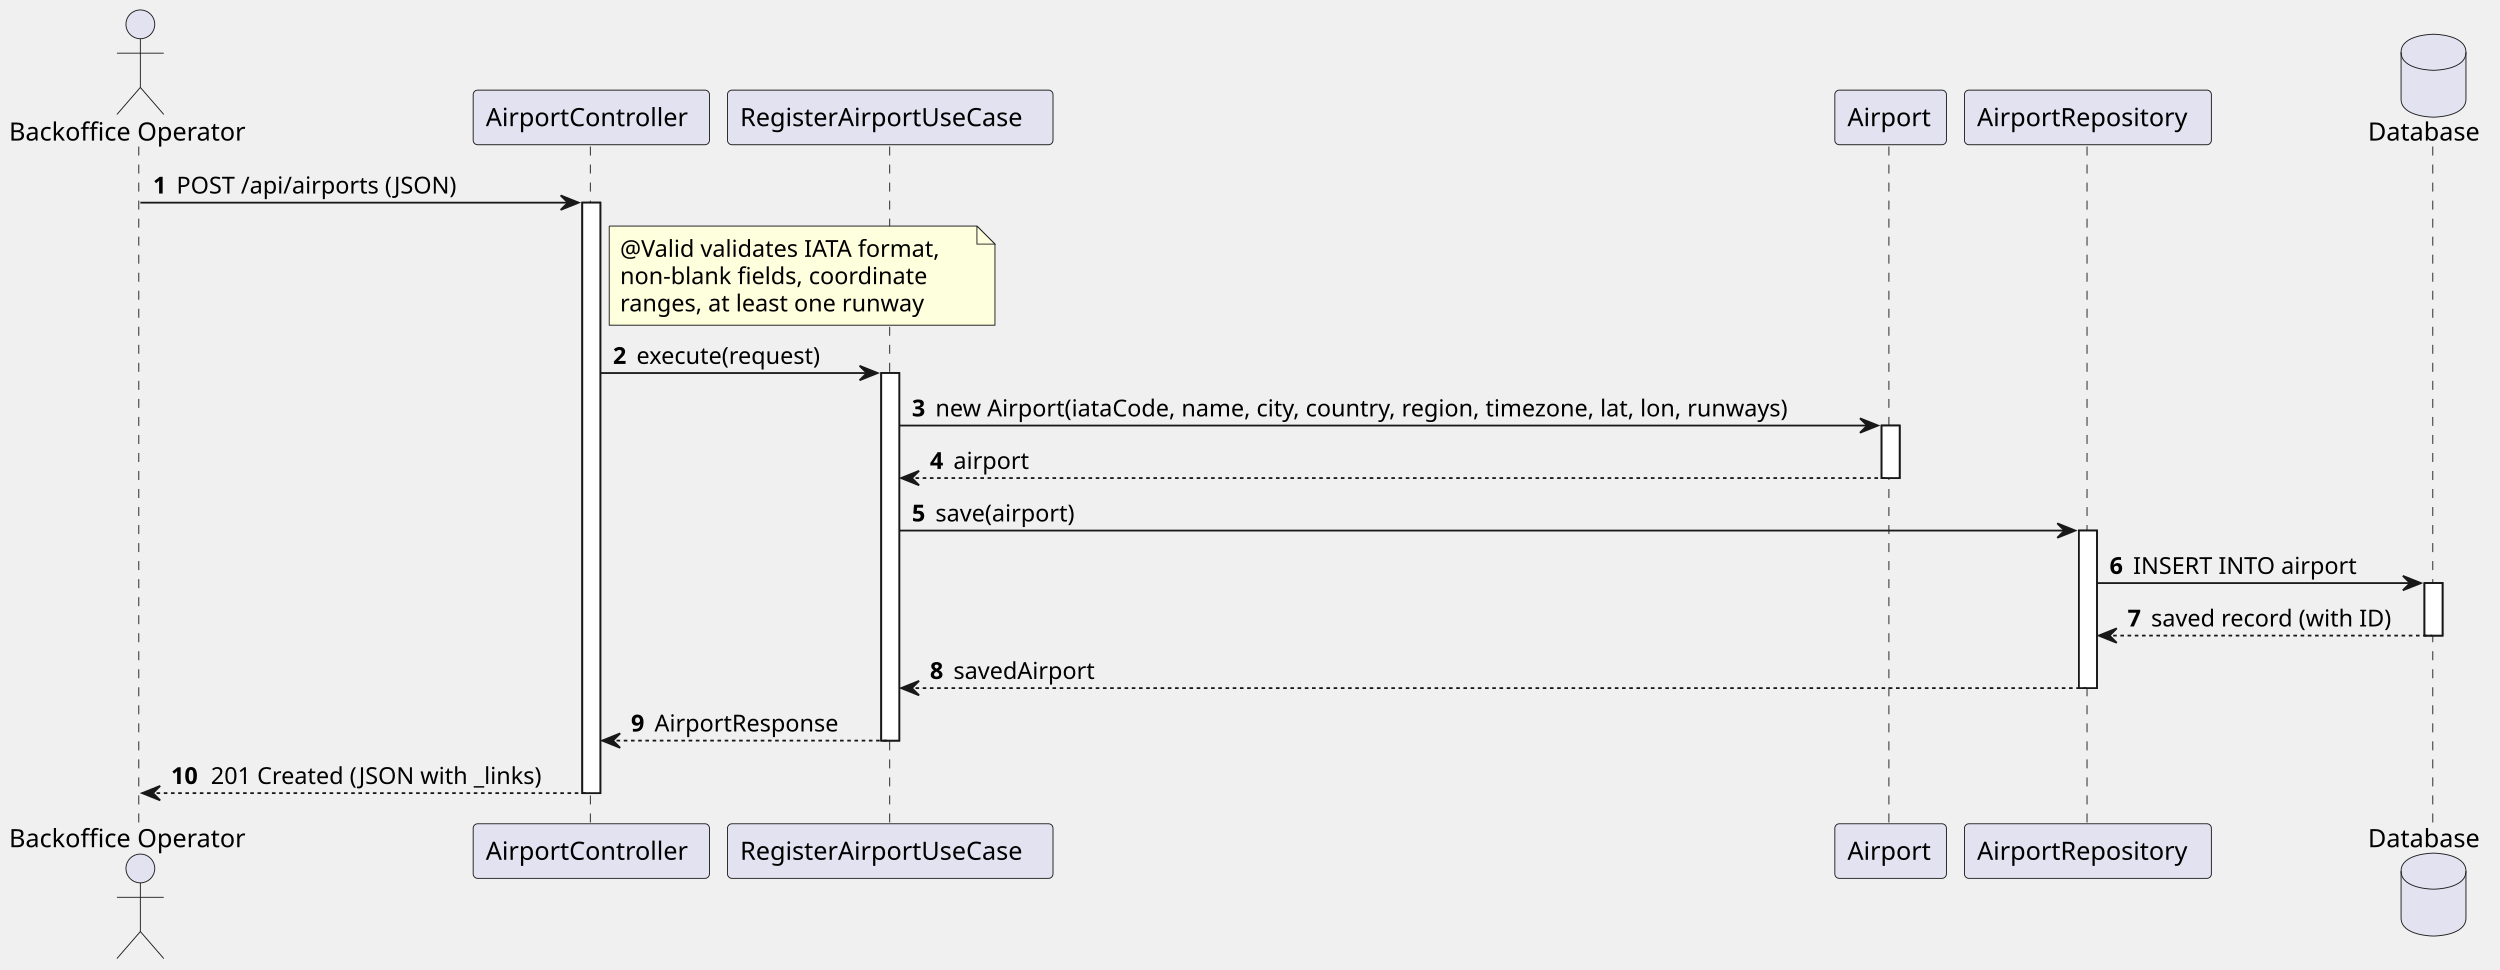
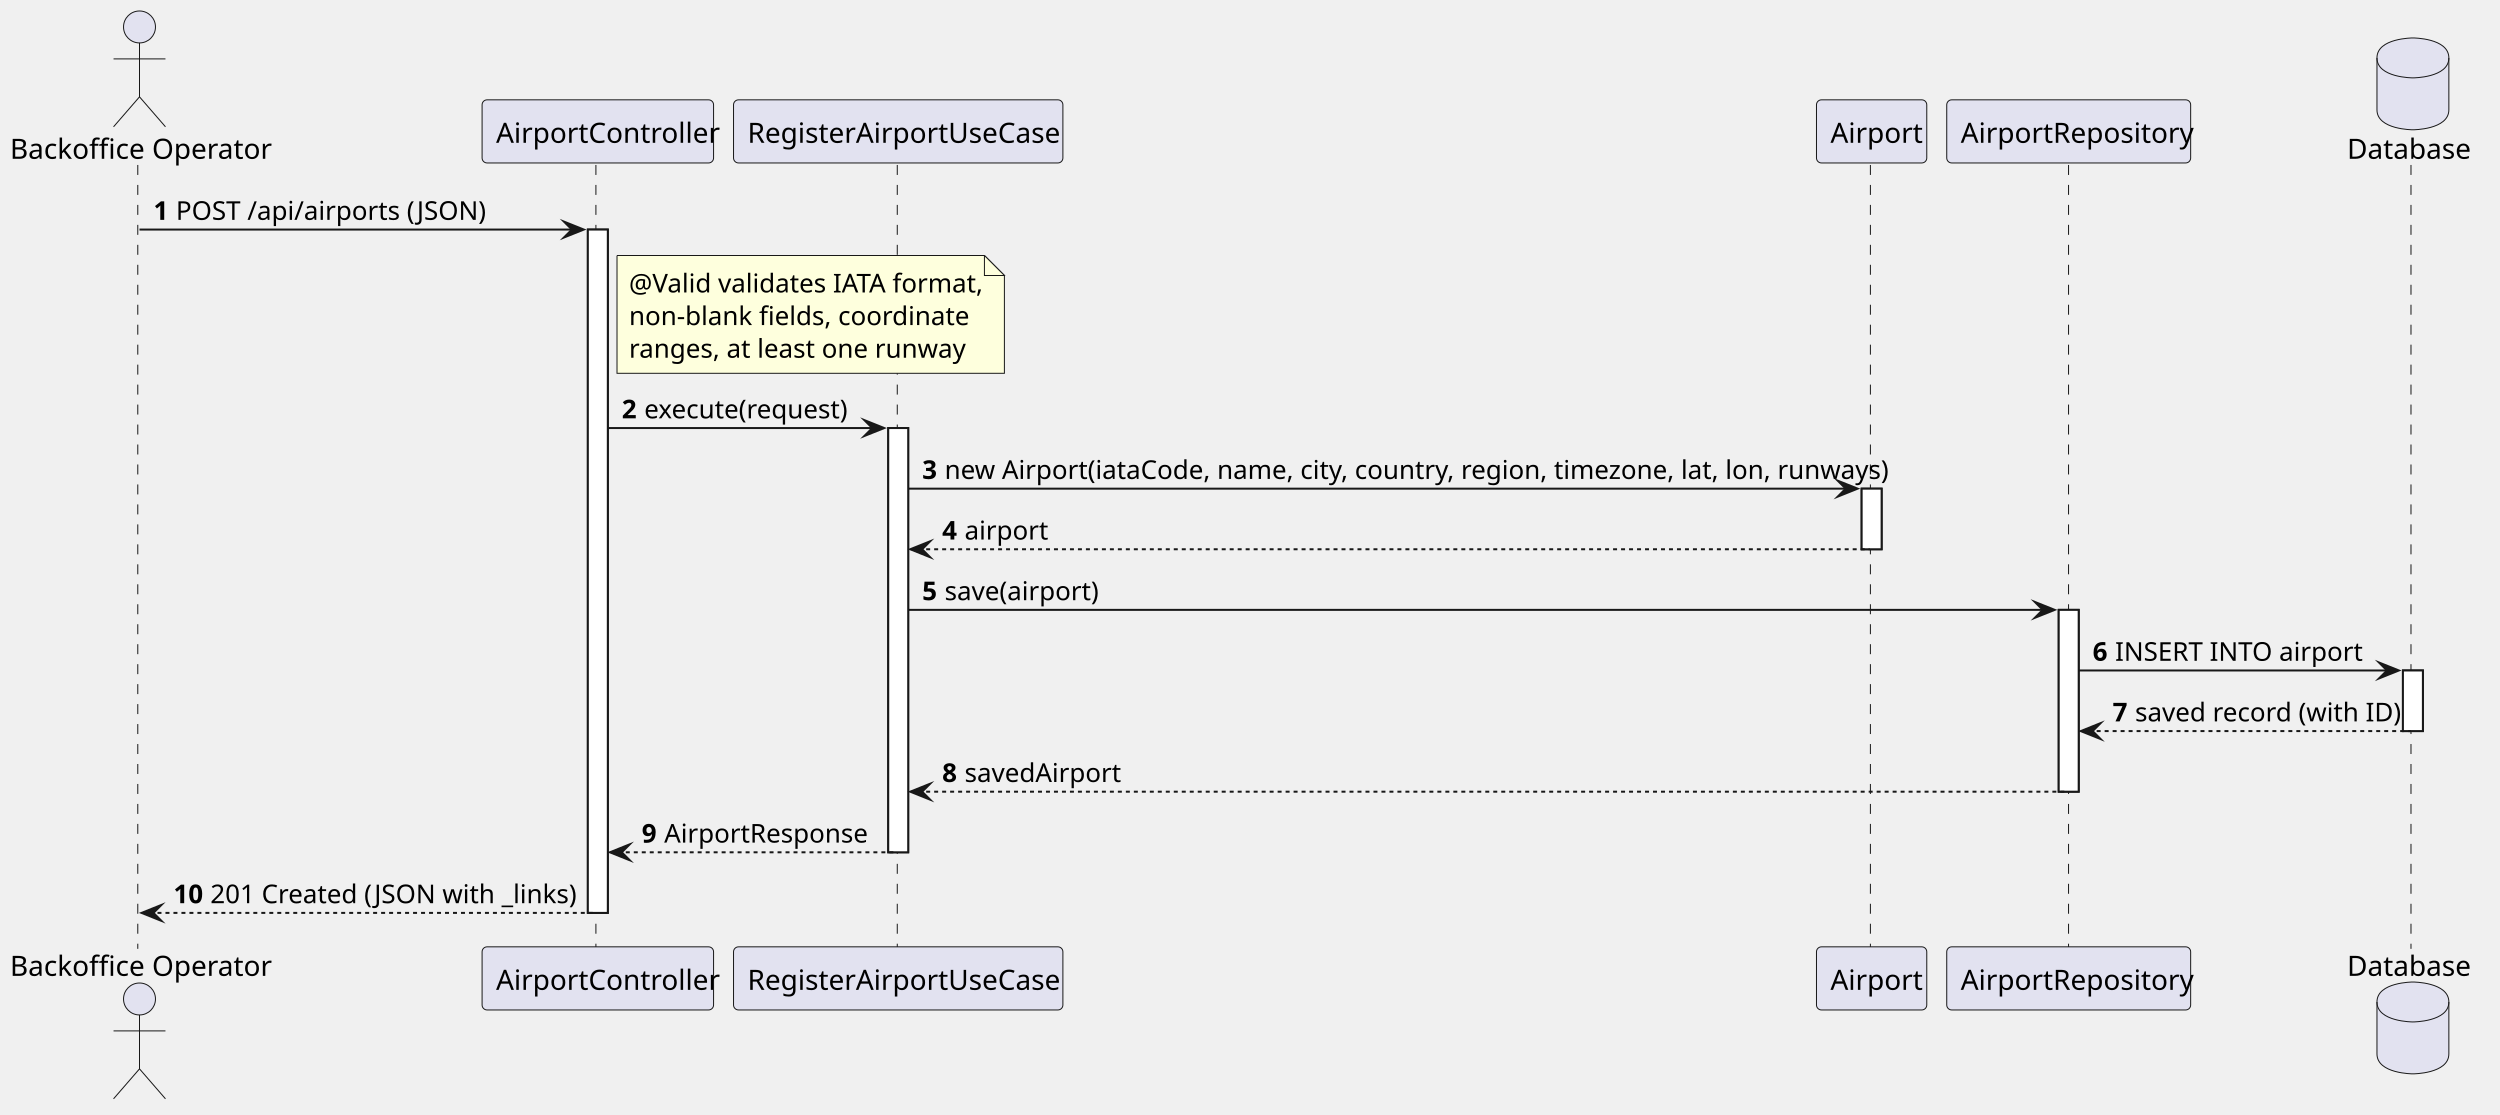
- <svg xmlns="http://www.w3.org/2000/svg" contentStyleType="text/css" data-diagram-type="SEQUENCE" height="538px" preserveAspectRatio="none" style="width:1387px;height:538px;background:#FFFFFF;" version="1.1" viewBox="0 0 1387 538" width="1387px" zoomAndPan="magnify">
+ <svg xmlns="http://www.w3.org/2000/svg" contentStyleType="text/css" data-diagram-type="SEQUENCE" height="558px" preserveAspectRatio="none" style="width:1252px;height:558px;background:#FFFFFF;" version="1.1" viewBox="0 0 1252 558" width="1252px" zoomAndPan="magnify">
  <defs />
  <g>
    <g>
-       <rect fill="#FFFFFF" height="327.594" style="stroke:#181818;stroke-width:1;" width="10" x="323.061" y="112.43" />
+       <rect fill="#FFFFFF" height="342.219" style="stroke:#181818;stroke-width:1;" width="10" x="294.392" y="114.961" />
    </g>
    <g>
-       <rect fill="#FFFFFF" height="203.93" style="stroke:#181818;stroke-width:1;" width="10" x="488.91" y="206.961" />
+       <rect fill="#FFFFFF" height="212.461" style="stroke:#181818;stroke-width:1;" width="10" x="444.826" y="214.367" />
    </g>
    <g>
-       <rect fill="#FFFFFF" height="29.133" style="stroke:#181818;stroke-width:1;" width="10" x="1043.922" y="236.094" />
+       <rect fill="#FFFFFF" height="30.352" style="stroke:#181818;stroke-width:1;" width="10" x="932.312" y="244.719" />
    </g>
    <g>
-       <rect fill="#FFFFFF" height="87.398" style="stroke:#181818;stroke-width:1;" width="10" x="1153.378" y="294.359" />
+       <rect fill="#FFFFFF" height="91.055" style="stroke:#181818;stroke-width:1;" width="10" x="1031.004" y="305.422" />
    </g>
    <g>
-       <rect fill="#FFFFFF" height="29.133" style="stroke:#181818;stroke-width:1;" width="10" x="1345.112" y="323.492" />
+       <rect fill="#FFFFFF" height="30.352" style="stroke:#181818;stroke-width:1;" width="10" x="1203.384" y="335.773" />
    </g>
-     <g class="participant-lifeline" data-entity-uid="part1" data-qualified-name="BO" id="part1-lifeline">
+     <g class="participant-lifeline" data-entity-uid="part1" data-qualified-name="BO" data-source-line="2" id="part1-lifeline">
      <g>
-         <rect fill="#000000" fill-opacity="0" height="376.727" width="8" x="73.863" y="81.297" />
-         <line style="stroke:#181818;stroke-width:0.5;stroke-dasharray:5,5;" x1="77" x2="77" y1="81.297" y2="458.023" />
+         <rect fill="#000000" fill-opacity="0" height="392.57" width="8" x="65.862" y="82.609" />
+         <line style="stroke:#181818;stroke-width:0.5;stroke-dasharray:5,5;" x1="69" x2="69" y1="82.609" y2="475.18" />
      </g>
    </g>
-     <g class="participant-lifeline" data-entity-uid="part2" data-qualified-name="Ctrl" id="part2-lifeline">
+     <g class="participant-lifeline" data-entity-uid="part2" data-qualified-name="Ctrl" data-source-line="3" id="part2-lifeline">
      <g>
-         <rect fill="#000000" fill-opacity="0" height="376.727" width="8" x="324.061" y="81.297" />
-         <line style="stroke:#181818;stroke-width:0.5;stroke-dasharray:5,5;" x1="327.515" x2="327.515" y1="81.297" y2="458.023" />
+         <rect fill="#000000" fill-opacity="0" height="392.57" width="8" x="295.392" y="82.609" />
+         <line style="stroke:#181818;stroke-width:0.5;stroke-dasharray:5,5;" x1="298.43" x2="298.43" y1="82.609" y2="475.18" />
      </g>
    </g>
-     <g class="participant-lifeline" data-entity-uid="part3" data-qualified-name="UC" id="part3-lifeline">
+     <g class="participant-lifeline" data-entity-uid="part3" data-qualified-name="UC" data-source-line="4" id="part3-lifeline">
      <g>
-         <rect fill="#000000" fill-opacity="0" height="376.727" width="8" x="489.91" y="81.297" />
-         <line style="stroke:#181818;stroke-width:0.5;stroke-dasharray:5,5;" x1="493.607" x2="493.607" y1="81.297" y2="458.023" />
+         <rect fill="#000000" fill-opacity="0" height="392.57" width="8" x="445.826" y="82.609" />
+         <line style="stroke:#181818;stroke-width:0.5;stroke-dasharray:5,5;" x1="449.353" x2="449.353" y1="82.609" y2="475.18" />
      </g>
    </g>
-     <g class="participant-lifeline" data-entity-uid="part4" data-qualified-name="Entity" id="part4-lifeline">
+     <g class="participant-lifeline" data-entity-uid="part4" data-qualified-name="Entity" data-source-line="5" id="part4-lifeline">
      <g>
-         <rect fill="#000000" fill-opacity="0" height="376.727" width="8" x="1044.922" y="81.297" />
-         <line style="stroke:#181818;stroke-width:0.5;stroke-dasharray:5,5;" x1="1047.962" x2="1047.962" y1="81.297" y2="458.023" />
+         <rect fill="#000000" fill-opacity="0" height="392.57" width="8" x="933.312" y="82.609" />
+         <line style="stroke:#181818;stroke-width:0.5;stroke-dasharray:5,5;" x1="936.694" x2="936.694" y1="82.609" y2="475.18" />
      </g>
    </g>
-     <g class="participant-lifeline" data-entity-uid="part5" data-qualified-name="Repo" id="part5-lifeline">
+     <g class="participant-lifeline" data-entity-uid="part5" data-qualified-name="Repo" data-source-line="6" id="part5-lifeline">
      <g>
-         <rect fill="#000000" fill-opacity="0" height="376.727" width="8" x="1154.378" y="81.297" />
-         <line style="stroke:#181818;stroke-width:0.5;stroke-dasharray:5,5;" x1="1157.882" x2="1157.882" y1="81.297" y2="458.023" />
+         <rect fill="#000000" fill-opacity="0" height="392.57" width="8" x="1032.004" y="82.609" />
+         <line style="stroke:#181818;stroke-width:0.5;stroke-dasharray:5,5;" x1="1035.929" x2="1035.929" y1="82.609" y2="475.18" />
      </g>
    </g>
-     <g class="participant-lifeline" data-entity-uid="part6" data-qualified-name="DB" id="part6-lifeline">
+     <g class="participant-lifeline" data-entity-uid="part6" data-qualified-name="DB" data-source-line="7" id="part6-lifeline">
      <g>
-         <rect fill="#000000" fill-opacity="0" height="376.727" width="8" x="1346.112" y="81.297" />
-         <line style="stroke:#181818;stroke-width:0.5;stroke-dasharray:5,5;" x1="1349.712" x2="1349.712" y1="81.297" y2="458.023" />
+         <rect fill="#000000" fill-opacity="0" height="392.57" width="8" x="1204.384" y="82.609" />
+         <line style="stroke:#181818;stroke-width:0.5;stroke-dasharray:5,5;" x1="1207.419" x2="1207.419" y1="82.609" y2="475.18" />
      </g>
    </g>
-     <g class="participant participant-head" data-entity-uid="part1" data-qualified-name="BO" id="part1-head">
-       <text fill="#000000" font-family="sans-serif" font-size="14" lengthAdjust="spacing" textLength="139.727" x="5" y="77.995">Backoffice Operator</text>
-       <ellipse cx="77.863" cy="13.5" fill="#E2E2F0" rx="8" ry="8" style="stroke:#181818;stroke-width:0.5;" />
-       <path d="M77.863,21.5 L77.863,48.5 M64.863,29.5 L90.863,29.5 M77.863,48.5 L64.863,63.5 M77.863,48.5 L90.863,63.5" fill="none" style="stroke:#181818;stroke-width:0.5;" />
+     <g class="participant participant-head" data-entity-uid="part1" data-qualified-name="BO" data-source-line="2" id="part1-head">
+       <text fill="#000000" font-family="sans-serif" font-size="14" lengthAdjust="spacing" textLength="123.724" x="5" y="79.533">Backoffice Operator</text>
+       <ellipse cx="69.862" cy="13.5" fill="#E2E2F0" rx="8" ry="8" style="stroke:#181818;stroke-width:0.5;" />
+       <path d="M69.862,21.5 L69.862,48.5 M56.862,29.5 L82.862,29.5 M69.862,48.5 L56.862,63.5 M69.862,48.5 L82.862,63.5" fill="none" style="stroke:#181818;stroke-width:0.5;" />
    </g>
-     <g class="participant participant-tail" data-entity-uid="part1" data-qualified-name="BO" id="part1-tail">
-       <text fill="#000000" font-family="sans-serif" font-size="14" lengthAdjust="spacing" textLength="139.727" x="5" y="470.019">Backoffice Operator</text>
-       <ellipse cx="77.863" cy="481.82" fill="#E2E2F0" rx="8" ry="8" style="stroke:#181818;stroke-width:0.5;" />
-       <path d="M77.863,489.82 L77.863,516.82 M64.863,497.82 L90.863,497.82 M77.863,516.82 L64.863,531.82 M77.863,516.82 L90.863,531.82" fill="none" style="stroke:#181818;stroke-width:0.5;" />
+     <g class="participant participant-tail" data-entity-uid="part1" data-qualified-name="BO" data-source-line="2" id="part1-tail">
+       <text fill="#000000" font-family="sans-serif" font-size="14" lengthAdjust="spacing" textLength="123.724" x="5" y="488.713">Backoffice Operator</text>
+       <ellipse cx="69.862" cy="500.289" fill="#E2E2F0" rx="8" ry="8" style="stroke:#181818;stroke-width:0.5;" />
+       <path d="M69.862,508.289 L69.862,535.289 M56.862,516.289 L82.862,516.289 M69.862,535.289 L56.862,550.289 M69.862,535.289 L82.862,550.289" fill="none" style="stroke:#181818;stroke-width:0.5;" />
    </g>
-     <g class="participant participant-head" data-entity-uid="part2" data-qualified-name="Ctrl" id="part2-head">
-       <rect fill="#E2E2F0" height="30.297" rx="2.5" ry="2.5" style="stroke:#181818;stroke-width:0.5;" width="131.093" x="262.515" y="50" />
-       <text fill="#000000" font-family="sans-serif" font-size="14" lengthAdjust="spacing" textLength="117.093" x="269.515" y="69.995">AirportController</text>
+     <g class="participant participant-head" data-entity-uid="part2" data-qualified-name="Ctrl" data-source-line="3" id="part2-head">
+       <rect fill="#E2E2F0" height="31.609" rx="2.5" ry="2.5" style="stroke:#181818;stroke-width:0.5;" width="115.924" x="241.43" y="50" />
+       <text fill="#000000" font-family="sans-serif" font-size="14" lengthAdjust="spacing" textLength="101.924" x="248.43" y="71.533">AirportController</text>
    </g>
-     <g class="participant participant-tail" data-entity-uid="part2" data-qualified-name="Ctrl" id="part2-tail">
-       <rect fill="#E2E2F0" height="30.297" rx="2.5" ry="2.5" style="stroke:#181818;stroke-width:0.5;" width="131.093" x="262.515" y="457.023" />
-       <text fill="#000000" font-family="sans-serif" font-size="14" lengthAdjust="spacing" textLength="117.093" x="269.515" y="477.019">AirportController</text>
+     <g class="participant participant-tail" data-entity-uid="part2" data-qualified-name="Ctrl" data-source-line="3" id="part2-tail">
+       <rect fill="#E2E2F0" height="31.609" rx="2.5" ry="2.5" style="stroke:#181818;stroke-width:0.5;" width="115.924" x="241.43" y="474.18" />
+       <text fill="#000000" font-family="sans-serif" font-size="14" lengthAdjust="spacing" textLength="101.924" x="248.43" y="495.713">AirportController</text>
    </g>
-     <g class="participant participant-head" data-entity-uid="part3" data-qualified-name="UC" id="part3-head">
-       <rect fill="#E2E2F0" height="30.297" rx="2.5" ry="2.5" style="stroke:#181818;stroke-width:0.5;" width="180.606" x="403.607" y="50" />
-       <text fill="#000000" font-family="sans-serif" font-size="14" lengthAdjust="spacing" textLength="166.606" x="410.607" y="69.995">RegisterAirportUseCase</text>
+     <g class="participant participant-head" data-entity-uid="part3" data-qualified-name="UC" data-source-line="4" id="part3-head">
+       <rect fill="#E2E2F0" height="31.609" rx="2.5" ry="2.5" style="stroke:#181818;stroke-width:0.5;" width="164.944" x="367.353" y="50" />
+       <text fill="#000000" font-family="sans-serif" font-size="14" lengthAdjust="spacing" textLength="150.944" x="374.353" y="71.533">RegisterAirportUseCase</text>
    </g>
-     <g class="participant participant-tail" data-entity-uid="part3" data-qualified-name="UC" id="part3-tail">
-       <rect fill="#E2E2F0" height="30.297" rx="2.5" ry="2.5" style="stroke:#181818;stroke-width:0.5;" width="180.606" x="403.607" y="457.023" />
-       <text fill="#000000" font-family="sans-serif" font-size="14" lengthAdjust="spacing" textLength="166.606" x="410.607" y="477.019">RegisterAirportUseCase</text>
+     <g class="participant participant-tail" data-entity-uid="part3" data-qualified-name="UC" data-source-line="4" id="part3-tail">
+       <rect fill="#E2E2F0" height="31.609" rx="2.5" ry="2.5" style="stroke:#181818;stroke-width:0.5;" width="164.944" x="367.353" y="474.18" />
+       <text fill="#000000" font-family="sans-serif" font-size="14" lengthAdjust="spacing" textLength="150.944" x="374.353" y="495.713">RegisterAirportUseCase</text>
    </g>
-     <g class="participant participant-head" data-entity-uid="part4" data-qualified-name="Entity" id="part4-head">
-       <rect fill="#E2E2F0" height="30.297" rx="2.5" ry="2.5" style="stroke:#181818;stroke-width:0.5;" width="61.92" x="1017.962" y="50" />
-       <text fill="#000000" font-family="sans-serif" font-size="14" lengthAdjust="spacing" textLength="47.92" x="1024.962" y="69.995">Airport</text>
+     <g class="participant participant-head" data-entity-uid="part4" data-qualified-name="Entity" data-source-line="5" id="part4-head">
+       <rect fill="#E2E2F0" height="31.609" rx="2.5" ry="2.5" style="stroke:#181818;stroke-width:0.5;" width="55.234" x="909.694" y="50" />
+       <text fill="#000000" font-family="sans-serif" font-size="14" lengthAdjust="spacing" textLength="41.234" x="916.694" y="71.533">Airport</text>
    </g>
-     <g class="participant participant-tail" data-entity-uid="part4" data-qualified-name="Entity" id="part4-tail">
-       <rect fill="#E2E2F0" height="30.297" rx="2.5" ry="2.5" style="stroke:#181818;stroke-width:0.5;" width="61.92" x="1017.962" y="457.023" />
-       <text fill="#000000" font-family="sans-serif" font-size="14" lengthAdjust="spacing" textLength="47.92" x="1024.962" y="477.019">Airport</text>
+     <g class="participant participant-tail" data-entity-uid="part4" data-qualified-name="Entity" data-source-line="5" id="part4-tail">
+       <rect fill="#E2E2F0" height="31.609" rx="2.5" ry="2.5" style="stroke:#181818;stroke-width:0.5;" width="55.234" x="909.694" y="474.18" />
+       <text fill="#000000" font-family="sans-serif" font-size="14" lengthAdjust="spacing" textLength="41.234" x="916.694" y="495.713">Airport</text>
    </g>
-     <g class="participant participant-head" data-entity-uid="part5" data-qualified-name="Repo" id="part5-head">
-       <rect fill="#E2E2F0" height="30.297" rx="2.5" ry="2.5" style="stroke:#181818;stroke-width:0.5;" width="136.992" x="1089.882" y="50" />
-       <text fill="#000000" font-family="sans-serif" font-size="14" lengthAdjust="spacing" textLength="122.992" x="1096.882" y="69.995">AirportRepository</text>
+     <g class="participant participant-head" data-entity-uid="part5" data-qualified-name="Repo" data-source-line="6" id="part5-head">
+       <rect fill="#E2E2F0" height="31.609" rx="2.5" ry="2.5" style="stroke:#181818;stroke-width:0.5;" width="122.151" x="974.929" y="50" />
+       <text fill="#000000" font-family="sans-serif" font-size="14" lengthAdjust="spacing" textLength="108.151" x="981.929" y="71.533">AirportRepository</text>
    </g>
-     <g class="participant participant-tail" data-entity-uid="part5" data-qualified-name="Repo" id="part5-tail">
-       <rect fill="#E2E2F0" height="30.297" rx="2.5" ry="2.5" style="stroke:#181818;stroke-width:0.5;" width="136.992" x="1089.882" y="457.023" />
-       <text fill="#000000" font-family="sans-serif" font-size="14" lengthAdjust="spacing" textLength="122.992" x="1096.882" y="477.019">AirportRepository</text>
+     <g class="participant participant-tail" data-entity-uid="part5" data-qualified-name="Repo" data-source-line="6" id="part5-tail">
+       <rect fill="#E2E2F0" height="31.609" rx="2.5" ry="2.5" style="stroke:#181818;stroke-width:0.5;" width="122.151" x="974.929" y="474.18" />
+       <text fill="#000000" font-family="sans-serif" font-size="14" lengthAdjust="spacing" textLength="108.151" x="981.929" y="495.713">AirportRepository</text>
    </g>
-     <g class="participant participant-head" data-entity-uid="part6" data-qualified-name="DB" id="part6-head">
-       <text fill="#000000" font-family="sans-serif" font-size="14" lengthAdjust="spacing" textLength="66.801" x="1313.712" y="77.995">Database</text>
-       <path d="M1332.112,29 C1332.112,19 1350.112,19 1350.112,19 C1350.112,19 1368.112,19 1368.112,29 L1368.112,55 C1368.112,65 1350.112,65 1350.112,65 C1350.112,65 1332.112,65 1332.112,55 L1332.112,29" fill="#E2E2F0" style="stroke:#181818;stroke-width:0.5;" />
-       <path d="M1332.112,29 C1332.112,39 1350.112,39 1350.112,39 C1350.112,39 1368.112,39 1368.112,29" fill="none" style="stroke:#181818;stroke-width:0.5;" />
+     <g class="participant participant-head" data-entity-uid="part6" data-qualified-name="DB" data-source-line="7" id="part6-head">
+       <text fill="#000000" font-family="sans-serif" font-size="14" lengthAdjust="spacing" textLength="59.931" x="1175.419" y="79.533">Database</text>
+       <path d="M1190.384,29 C1190.384,19 1208.384,19 1208.384,19 C1208.384,19 1226.384,19 1226.384,29 L1226.384,55 C1226.384,65 1208.384,65 1208.384,65 C1208.384,65 1190.384,65 1190.384,55 L1190.384,29" fill="#E2E2F0" style="stroke:#181818;stroke-width:0.5;" />
+       <path d="M1190.384,29 C1190.384,39 1208.384,39 1208.384,39 C1208.384,39 1226.384,39 1226.384,29" fill="none" style="stroke:#181818;stroke-width:0.5;" />
    </g>
-     <g class="participant participant-tail" data-entity-uid="part6" data-qualified-name="DB" id="part6-tail">
-       <text fill="#000000" font-family="sans-serif" font-size="14" lengthAdjust="spacing" textLength="66.801" x="1313.712" y="470.019">Database</text>
-       <path d="M1332.112,483.32 C1332.112,473.32 1350.112,473.32 1350.112,473.32 C1350.112,473.32 1368.112,473.32 1368.112,483.32 L1368.112,509.32 C1368.112,519.32 1350.112,519.32 1350.112,519.32 C1350.112,519.32 1332.112,519.32 1332.112,509.32 L1332.112,483.32" fill="#E2E2F0" style="stroke:#181818;stroke-width:0.5;" />
-       <path d="M1332.112,483.32 C1332.112,493.32 1350.112,493.32 1350.112,493.32 C1350.112,493.32 1368.112,493.32 1368.112,483.32" fill="none" style="stroke:#181818;stroke-width:0.5;" />
+     <g class="participant participant-tail" data-entity-uid="part6" data-qualified-name="DB" data-source-line="7" id="part6-tail">
+       <text fill="#000000" font-family="sans-serif" font-size="14" lengthAdjust="spacing" textLength="59.931" x="1175.419" y="488.713">Database</text>
+       <path d="M1190.384,501.789 C1190.384,491.789 1208.384,491.789 1208.384,491.789 C1208.384,491.789 1226.384,491.789 1226.384,501.789 L1226.384,527.789 C1226.384,537.789 1208.384,537.789 1208.384,537.789 C1208.384,537.789 1190.384,537.789 1190.384,527.789 L1190.384,501.789" fill="#E2E2F0" style="stroke:#181818;stroke-width:0.5;" />
+       <path d="M1190.384,501.789 C1190.384,511.789 1208.384,511.789 1208.384,511.789 C1208.384,511.789 1226.384,511.789 1226.384,501.789" fill="none" style="stroke:#181818;stroke-width:0.5;" />
    </g>
    <g>
-       <rect fill="#FFFFFF" height="327.594" style="stroke:#181818;stroke-width:1;" width="10" x="323.061" y="112.43" />
+       <rect fill="#FFFFFF" height="342.219" style="stroke:#181818;stroke-width:1;" width="10" x="294.392" y="114.961" />
    </g>
    <g>
-       <rect fill="#FFFFFF" height="203.93" style="stroke:#181818;stroke-width:1;" width="10" x="488.91" y="206.961" />
+       <rect fill="#FFFFFF" height="212.461" style="stroke:#181818;stroke-width:1;" width="10" x="444.826" y="214.367" />
    </g>
    <g>
-       <rect fill="#FFFFFF" height="29.133" style="stroke:#181818;stroke-width:1;" width="10" x="1043.922" y="236.094" />
+       <rect fill="#FFFFFF" height="30.352" style="stroke:#181818;stroke-width:1;" width="10" x="932.312" y="244.719" />
    </g>
    <g>
-       <rect fill="#FFFFFF" height="87.398" style="stroke:#181818;stroke-width:1;" width="10" x="1153.378" y="294.359" />
+       <rect fill="#FFFFFF" height="91.055" style="stroke:#181818;stroke-width:1;" width="10" x="1031.004" y="305.422" />
    </g>
    <g>
-       <rect fill="#FFFFFF" height="29.133" style="stroke:#181818;stroke-width:1;" width="10" x="1345.112" y="323.492" />
+       <rect fill="#FFFFFF" height="30.352" style="stroke:#181818;stroke-width:1;" width="10" x="1203.384" y="335.773" />
    </g>
-     <g class="message" data-entity-1="part1" data-entity-2="part2" id="msg1">
-       <polygon fill="#181818" points="311.061,108.43,321.061,112.43,311.061,116.43,315.061,112.43" style="stroke:#181818;stroke-width:1;" />
-       <line style="stroke:#181818;stroke-width:1;" x1="77.863" x2="317.061" y1="112.43" y2="112.43" />
-       <text fill="#000000" font-family="sans-serif" font-size="13" font-weight="bold" lengthAdjust="spacing" textLength="9.045" x="84.863" y="107.364">1</text>
-       <text fill="#000000" font-family="sans-serif" font-size="13" lengthAdjust="spacing" textLength="163.649" x="97.909" y="107.364">POST /api/airports (JSON)</text>
+     <g class="message" data-entity-1="part1" data-entity-2="part2" data-source-line="9" id="msg1">
+       <polygon fill="#181818" points="282.392,110.961,292.392,114.961,282.392,118.961,286.392,114.961" style="stroke:#181818;stroke-width:1;stroke-linejoin:miter;stroke-miterlimit:10;" />
+       <line style="stroke:#181818;stroke-width:1;" x1="69.862" x2="288.392" y1="114.961" y2="114.961" />
+       <text fill="#000000" font-family="sans-serif" font-size="13" font-weight="700" lengthAdjust="spacing" textLength="7.23" x="76.862" y="110.105">1</text>
+       <text fill="#000000" font-family="sans-serif" font-size="13" lengthAdjust="spacing" textLength="153.867" x="88.092" y="110.105">POST /api/airports (JSON)</text>
    </g>
-     <path d="M338,125.43 L338,180.43 L552,180.43 L552,135.43 L542,125.43 L338,125.43" fill="#FEFFDD" style="stroke:#181818;stroke-width:0.5;" />
-     <path d="M542,125.43 L542,135.43 L552,135.43 L542,125.43" fill="#FEFFDD" style="stroke:#181818;stroke-width:0.5;" />
-     <text fill="#000000" font-family="sans-serif" font-size="13" lengthAdjust="spacing" textLength="193.997" x="344" y="142.497">@Valid validates IATA format,</text>
-     <text fill="#000000" font-family="sans-serif" font-size="13" lengthAdjust="spacing" textLength="181.505" x="344" y="157.629">non-blank fields, coordinate</text>
-     <text fill="#000000" font-family="sans-serif" font-size="13" lengthAdjust="spacing" textLength="182.051" x="344" y="172.762">ranges, at least one runway</text>
-     <g class="message" data-entity-1="part2" data-entity-2="part3" id="msg2">
-       <polygon fill="#181818" points="476.91,202.961,486.91,206.961,476.91,210.961,480.91,206.961" style="stroke:#181818;stroke-width:1;" />
-       <line style="stroke:#181818;stroke-width:1;" x1="333.061" x2="482.91" y1="206.961" y2="206.961" />
-       <text fill="#000000" font-family="sans-serif" font-size="13" font-weight="bold" lengthAdjust="spacing" textLength="9.045" x="340.061" y="201.895">2</text>
-       <text fill="#000000" font-family="sans-serif" font-size="13" lengthAdjust="spacing" textLength="112.017" x="353.106" y="201.895">execute(request)</text>
+     <path d="M309,127.961 L309,186.961 L503,186.961 L503,137.961 L493,127.961 L309,127.961" fill="#FEFFDD" style="stroke:#181818;stroke-width:0.5;" />
+     <path d="M493,127.961 L493,137.961 L503,137.961 L493,127.961" fill="#FEFFDD" style="stroke:#181818;stroke-width:0.5;" />
+     <text fill="#000000" font-family="sans-serif" font-size="13" lengthAdjust="spacing" textLength="173.596" x="315" y="146.456">@Valid validates IATA format,</text>
+     <text fill="#000000" font-family="sans-serif" font-size="13" lengthAdjust="spacing" textLength="158.99" x="315" y="162.808">non-blank fields, coordinate</text>
+     <text fill="#000000" font-family="sans-serif" font-size="13" lengthAdjust="spacing" textLength="159.707" x="315" y="179.159">ranges, at least one runway</text>
+     <g class="message" data-entity-1="part2" data-entity-2="part3" data-source-line="14" id="msg2">
+       <polygon fill="#181818" points="432.826,210.367,442.826,214.367,432.826,218.367,436.826,214.367" style="stroke:#181818;stroke-width:1;stroke-linejoin:miter;stroke-miterlimit:10;" />
+       <line style="stroke:#181818;stroke-width:1;" x1="304.392" x2="438.826" y1="214.367" y2="214.367" />
+       <text fill="#000000" font-family="sans-serif" font-size="13" font-weight="700" lengthAdjust="spacing" textLength="7.23" x="311.392" y="209.511">2</text>
+       <text fill="#000000" font-family="sans-serif" font-size="13" lengthAdjust="spacing" textLength="97.551" x="322.622" y="209.511">execute(request)</text>
    </g>
-     <g class="message" data-entity-1="part3" data-entity-2="part4" id="msg3">
-       <polygon fill="#181818" points="1031.922,232.094,1041.922,236.094,1031.922,240.094,1035.922,236.094" style="stroke:#181818;stroke-width:1;" />
-       <line style="stroke:#181818;stroke-width:1;" x1="498.91" x2="1037.922" y1="236.094" y2="236.094" />
-       <text fill="#000000" font-family="sans-serif" font-size="13" font-weight="bold" lengthAdjust="spacing" textLength="9.045" x="505.91" y="231.028">3</text>
-       <text fill="#000000" font-family="sans-serif" font-size="13" lengthAdjust="spacing" textLength="512.967" x="518.956" y="231.028">new Airport(iataCode, name, city, country, region, timezone, lat, lon, runways)</text>
+     <g class="message" data-entity-1="part3" data-entity-2="part4" data-source-line="17" id="msg3">
+       <polygon fill="#181818" points="920.312,240.719,930.312,244.719,920.312,248.719,924.312,244.719" style="stroke:#181818;stroke-width:1;stroke-linejoin:miter;stroke-miterlimit:10;" />
+       <line style="stroke:#181818;stroke-width:1;" x1="454.826" x2="926.312" y1="244.719" y2="244.719" />
+       <text fill="#000000" font-family="sans-serif" font-size="13" font-weight="700" lengthAdjust="spacing" textLength="7.23" x="461.826" y="239.862">3</text>
+       <text fill="#000000" font-family="sans-serif" font-size="13" lengthAdjust="spacing" textLength="447.256" x="473.056" y="239.862">new Airport(iataCode, name, city, country, region, timezone, lat, lon, runways)</text>
    </g>
-     <g class="message" data-entity-1="part4" data-entity-2="part3" id="msg4">
-       <polygon fill="#181818" points="509.91,261.227,499.91,265.227,509.91,269.227,505.91,265.227" style="stroke:#181818;stroke-width:1;" />
-       <line style="stroke:#181818;stroke-width:1;stroke-dasharray:2,2;" x1="503.91" x2="1047.922" y1="265.227" y2="265.227" />
-       <text fill="#000000" font-family="sans-serif" font-size="13" font-weight="bold" lengthAdjust="spacing" textLength="9.045" x="515.91" y="260.161">4</text>
-       <text fill="#000000" font-family="sans-serif" font-size="13" lengthAdjust="spacing" textLength="43.57" x="528.956" y="260.161">airport</text>
+     <g class="message" data-entity-1="part4" data-entity-2="part3" data-source-line="19" id="msg4">
+       <polygon fill="#181818" points="465.826,271.07,455.826,275.07,465.826,279.07,461.826,275.07" style="stroke:#181818;stroke-width:1;stroke-linejoin:miter;stroke-miterlimit:10;" />
+       <line style="stroke:#181818;stroke-width:1;stroke-dasharray:2,2;" x1="459.826" x2="936.312" y1="275.07" y2="275.07" />
+       <text fill="#000000" font-family="sans-serif" font-size="13" font-weight="700" lengthAdjust="spacing" textLength="7.23" x="471.826" y="270.214">4</text>
+       <text fill="#000000" font-family="sans-serif" font-size="13" lengthAdjust="spacing" textLength="36.848" x="483.056" y="270.214">airport</text>
    </g>
-     <g class="message" data-entity-1="part3" data-entity-2="part5" id="msg5">
-       <polygon fill="#181818" points="1141.378,290.359,1151.378,294.359,1141.378,298.359,1145.378,294.359" style="stroke:#181818;stroke-width:1;" />
-       <line style="stroke:#181818;stroke-width:1;" x1="498.91" x2="1147.378" y1="294.359" y2="294.359" />
-       <text fill="#000000" font-family="sans-serif" font-size="13" font-weight="bold" lengthAdjust="spacing" textLength="9.045" x="505.91" y="289.293">5</text>
-       <text fill="#000000" font-family="sans-serif" font-size="13" lengthAdjust="spacing" textLength="84.144" x="518.956" y="289.293">save(airport)</text>
+     <g class="message" data-entity-1="part3" data-entity-2="part5" data-source-line="22" id="msg5">
+       <polygon fill="#181818" points="1019.004,301.422,1029.004,305.422,1019.004,309.422,1023.004,305.422" style="stroke:#181818;stroke-width:1;stroke-linejoin:miter;stroke-miterlimit:10;" />
+       <line style="stroke:#181818;stroke-width:1;" x1="454.826" x2="1025.004" y1="305.422" y2="305.422" />
+       <text fill="#000000" font-family="sans-serif" font-size="13" font-weight="700" lengthAdjust="spacing" textLength="7.23" x="461.826" y="300.565">5</text>
+       <text fill="#000000" font-family="sans-serif" font-size="13" lengthAdjust="spacing" textLength="72.966" x="473.056" y="300.565">save(airport)</text>
    </g>
-     <g class="message" data-entity-1="part5" data-entity-2="part6" id="msg6">
-       <polygon fill="#181818" points="1333.112,319.492,1343.112,323.492,1333.112,327.492,1337.112,323.492" style="stroke:#181818;stroke-width:1;" />
-       <line style="stroke:#181818;stroke-width:1;" x1="1163.378" x2="1339.112" y1="323.492" y2="323.492" />
-       <text fill="#000000" font-family="sans-serif" font-size="13" font-weight="bold" lengthAdjust="spacing" textLength="9.045" x="1170.378" y="318.426">6</text>
-       <text fill="#000000" font-family="sans-serif" font-size="13" lengthAdjust="spacing" textLength="130.565" x="1183.424" y="318.426">INSERT INTO airport</text>
+     <g class="message" data-entity-1="part5" data-entity-2="part6" data-source-line="24" id="msg6">
+       <polygon fill="#181818" points="1191.384,331.773,1201.384,335.773,1191.384,339.773,1195.384,335.773" style="stroke:#181818;stroke-width:1;stroke-linejoin:miter;stroke-miterlimit:10;" />
+       <line style="stroke:#181818;stroke-width:1;" x1="1041.004" x2="1197.384" y1="335.773" y2="335.773" />
+       <text fill="#000000" font-family="sans-serif" font-size="13" font-weight="700" lengthAdjust="spacing" textLength="7.23" x="1048.004" y="330.917">6</text>
+       <text fill="#000000" font-family="sans-serif" font-size="13" lengthAdjust="spacing" textLength="122.795" x="1059.234" y="330.917">INSERT INTO airport</text>
    </g>
-     <g class="message" data-entity-1="part6" data-entity-2="part5" id="msg7">
-       <polygon fill="#181818" points="1174.378,348.625,1164.378,352.625,1174.378,356.625,1170.378,352.625" style="stroke:#181818;stroke-width:1;" />
-       <line style="stroke:#181818;stroke-width:1;stroke-dasharray:2,2;" x1="1168.378" x2="1349.112" y1="352.625" y2="352.625" />
-       <text fill="#000000" font-family="sans-serif" font-size="13" font-weight="bold" lengthAdjust="spacing" textLength="9.045" x="1180.378" y="347.559">7</text>
-       <text fill="#000000" font-family="sans-serif" font-size="13" lengthAdjust="spacing" textLength="144.689" x="1193.424" y="347.559">saved record (with ID)</text>
+     <g class="message" data-entity-1="part6" data-entity-2="part5" data-source-line="26" id="msg7">
+       <polygon fill="#181818" points="1052.004,362.125,1042.004,366.125,1052.004,370.125,1048.004,366.125" style="stroke:#181818;stroke-width:1;stroke-linejoin:miter;stroke-miterlimit:10;" />
+       <line style="stroke:#181818;stroke-width:1;stroke-dasharray:2,2;" x1="1046.004" x2="1207.384" y1="366.125" y2="366.125" />
+       <text fill="#000000" font-family="sans-serif" font-size="13" font-weight="700" lengthAdjust="spacing" textLength="7.23" x="1058.004" y="361.269">7</text>
+       <text fill="#000000" font-family="sans-serif" font-size="13" lengthAdjust="spacing" textLength="127.15" x="1069.234" y="361.269">saved record (with ID)</text>
    </g>
-     <g class="message" data-entity-1="part5" data-entity-2="part3" id="msg8">
-       <polygon fill="#181818" points="509.91,377.758,499.91,381.758,509.91,385.758,505.91,381.758" style="stroke:#181818;stroke-width:1;" />
-       <line style="stroke:#181818;stroke-width:1;stroke-dasharray:2,2;" x1="503.91" x2="1157.378" y1="381.758" y2="381.758" />
-       <text fill="#000000" font-family="sans-serif" font-size="13" font-weight="bold" lengthAdjust="spacing" textLength="9.045" x="515.91" y="376.692">8</text>
-       <text fill="#000000" font-family="sans-serif" font-size="13" lengthAdjust="spacing" textLength="83.18" x="528.956" y="376.692">savedAirport</text>
+     <g class="message" data-entity-1="part5" data-entity-2="part3" data-source-line="28" id="msg8">
+       <polygon fill="#181818" points="465.826,392.477,455.826,396.477,465.826,400.477,461.826,396.477" style="stroke:#181818;stroke-width:1;stroke-linejoin:miter;stroke-miterlimit:10;" />
+       <line style="stroke:#181818;stroke-width:1;stroke-dasharray:2,2;" x1="459.826" x2="1035.004" y1="396.477" y2="396.477" />
+       <text fill="#000000" font-family="sans-serif" font-size="13" font-weight="700" lengthAdjust="spacing" textLength="7.23" x="471.826" y="391.62">8</text>
+       <text fill="#000000" font-family="sans-serif" font-size="13" lengthAdjust="spacing" textLength="72.979" x="483.056" y="391.62">savedAirport</text>
    </g>
-     <g class="message" data-entity-1="part3" data-entity-2="part2" id="msg9">
-       <polygon fill="#181818" points="344.061,406.891,334.061,410.891,344.061,414.891,340.061,410.891" style="stroke:#181818;stroke-width:1;" />
-       <line style="stroke:#181818;stroke-width:1;stroke-dasharray:2,2;" x1="338.061" x2="492.91" y1="410.891" y2="410.891" />
-       <text fill="#000000" font-family="sans-serif" font-size="13" font-weight="bold" lengthAdjust="spacing" textLength="9.045" x="350.061" y="405.825">9</text>
-       <text fill="#000000" font-family="sans-serif" font-size="13" lengthAdjust="spacing" textLength="107.517" x="363.106" y="405.825">AirportResponse</text>
+     <g class="message" data-entity-1="part3" data-entity-2="part2" data-source-line="31" id="msg9">
+       <polygon fill="#181818" points="315.392,422.828,305.392,426.828,315.392,430.828,311.392,426.828" style="stroke:#181818;stroke-width:1;stroke-linejoin:miter;stroke-miterlimit:10;" />
+       <line style="stroke:#181818;stroke-width:1;stroke-dasharray:2,2;" x1="309.392" x2="448.826" y1="426.828" y2="426.828" />
+       <text fill="#000000" font-family="sans-serif" font-size="13" font-weight="700" lengthAdjust="spacing" textLength="7.23" x="321.392" y="421.972">9</text>
+       <text fill="#000000" font-family="sans-serif" font-size="13" lengthAdjust="spacing" textLength="96.827" x="332.622" y="421.972">AirportResponse</text>
    </g>
-     <g class="message" data-entity-1="part2" data-entity-2="part1" id="msg10">
-       <polygon fill="#181818" points="88.863,436.023,78.863,440.023,88.863,444.023,84.863,440.023" style="stroke:#181818;stroke-width:1;" />
-       <line style="stroke:#181818;stroke-width:1;stroke-dasharray:2,2;" x1="82.863" x2="327.061" y1="440.023" y2="440.023" />
-       <text fill="#000000" font-family="sans-serif" font-size="13" font-weight="bold" lengthAdjust="spacing" textLength="18.091" x="94.863" y="434.957">10</text>
-       <text fill="#000000" font-family="sans-serif" font-size="13" lengthAdjust="spacing" textLength="199.107" x="116.954" y="434.957">201 Created (JSON with _links)</text>
+     <g class="message" data-entity-1="part2" data-entity-2="part1" data-source-line="34" id="msg10">
+       <polygon fill="#181818" points="80.862,453.18,70.862,457.18,80.862,461.18,76.862,457.18" style="stroke:#181818;stroke-width:1;stroke-linejoin:miter;stroke-miterlimit:10;" />
+       <line style="stroke:#181818;stroke-width:1;stroke-dasharray:2,2;" x1="74.862" x2="298.392" y1="457.18" y2="457.18" />
+       <text fill="#000000" font-family="sans-serif" font-size="13" font-weight="700" lengthAdjust="spacing" textLength="14.46" x="86.862" y="452.323">10</text>
+       <text fill="#000000" font-family="sans-serif" font-size="13" lengthAdjust="spacing" textLength="182.07" x="105.322" y="452.323">201 Created (JSON with _links)</text>
    </g>
  </g>
</svg>
